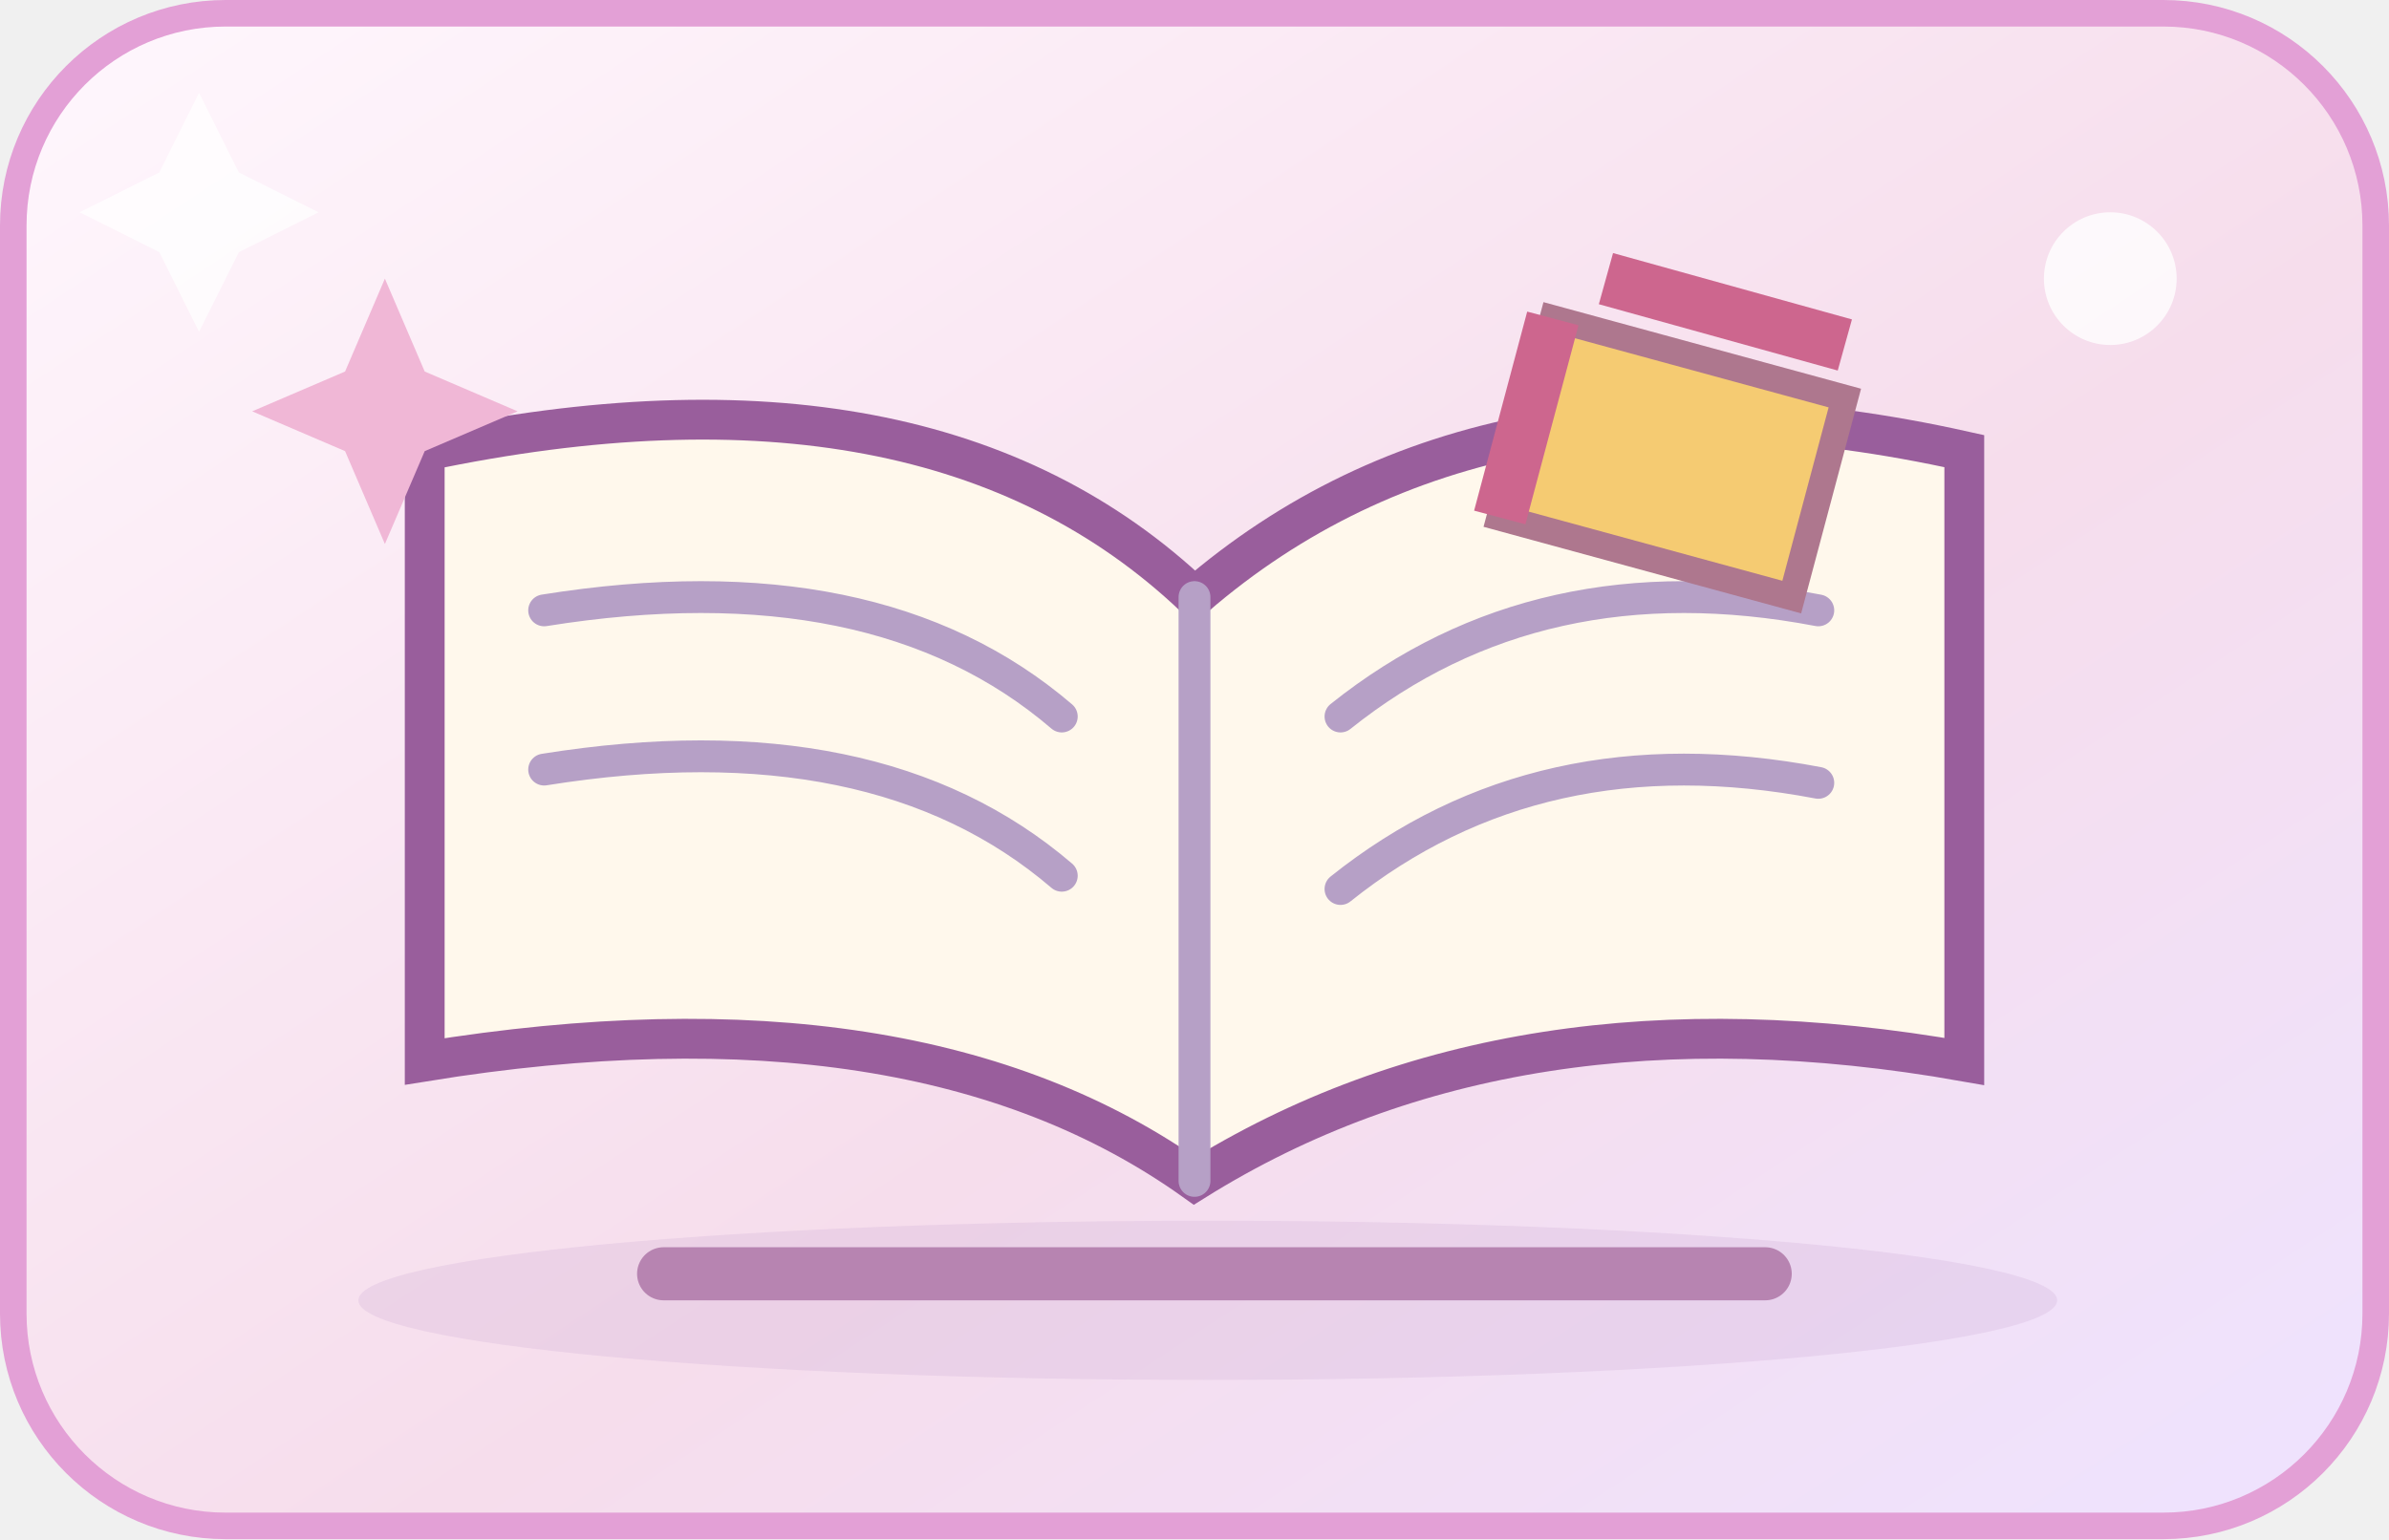
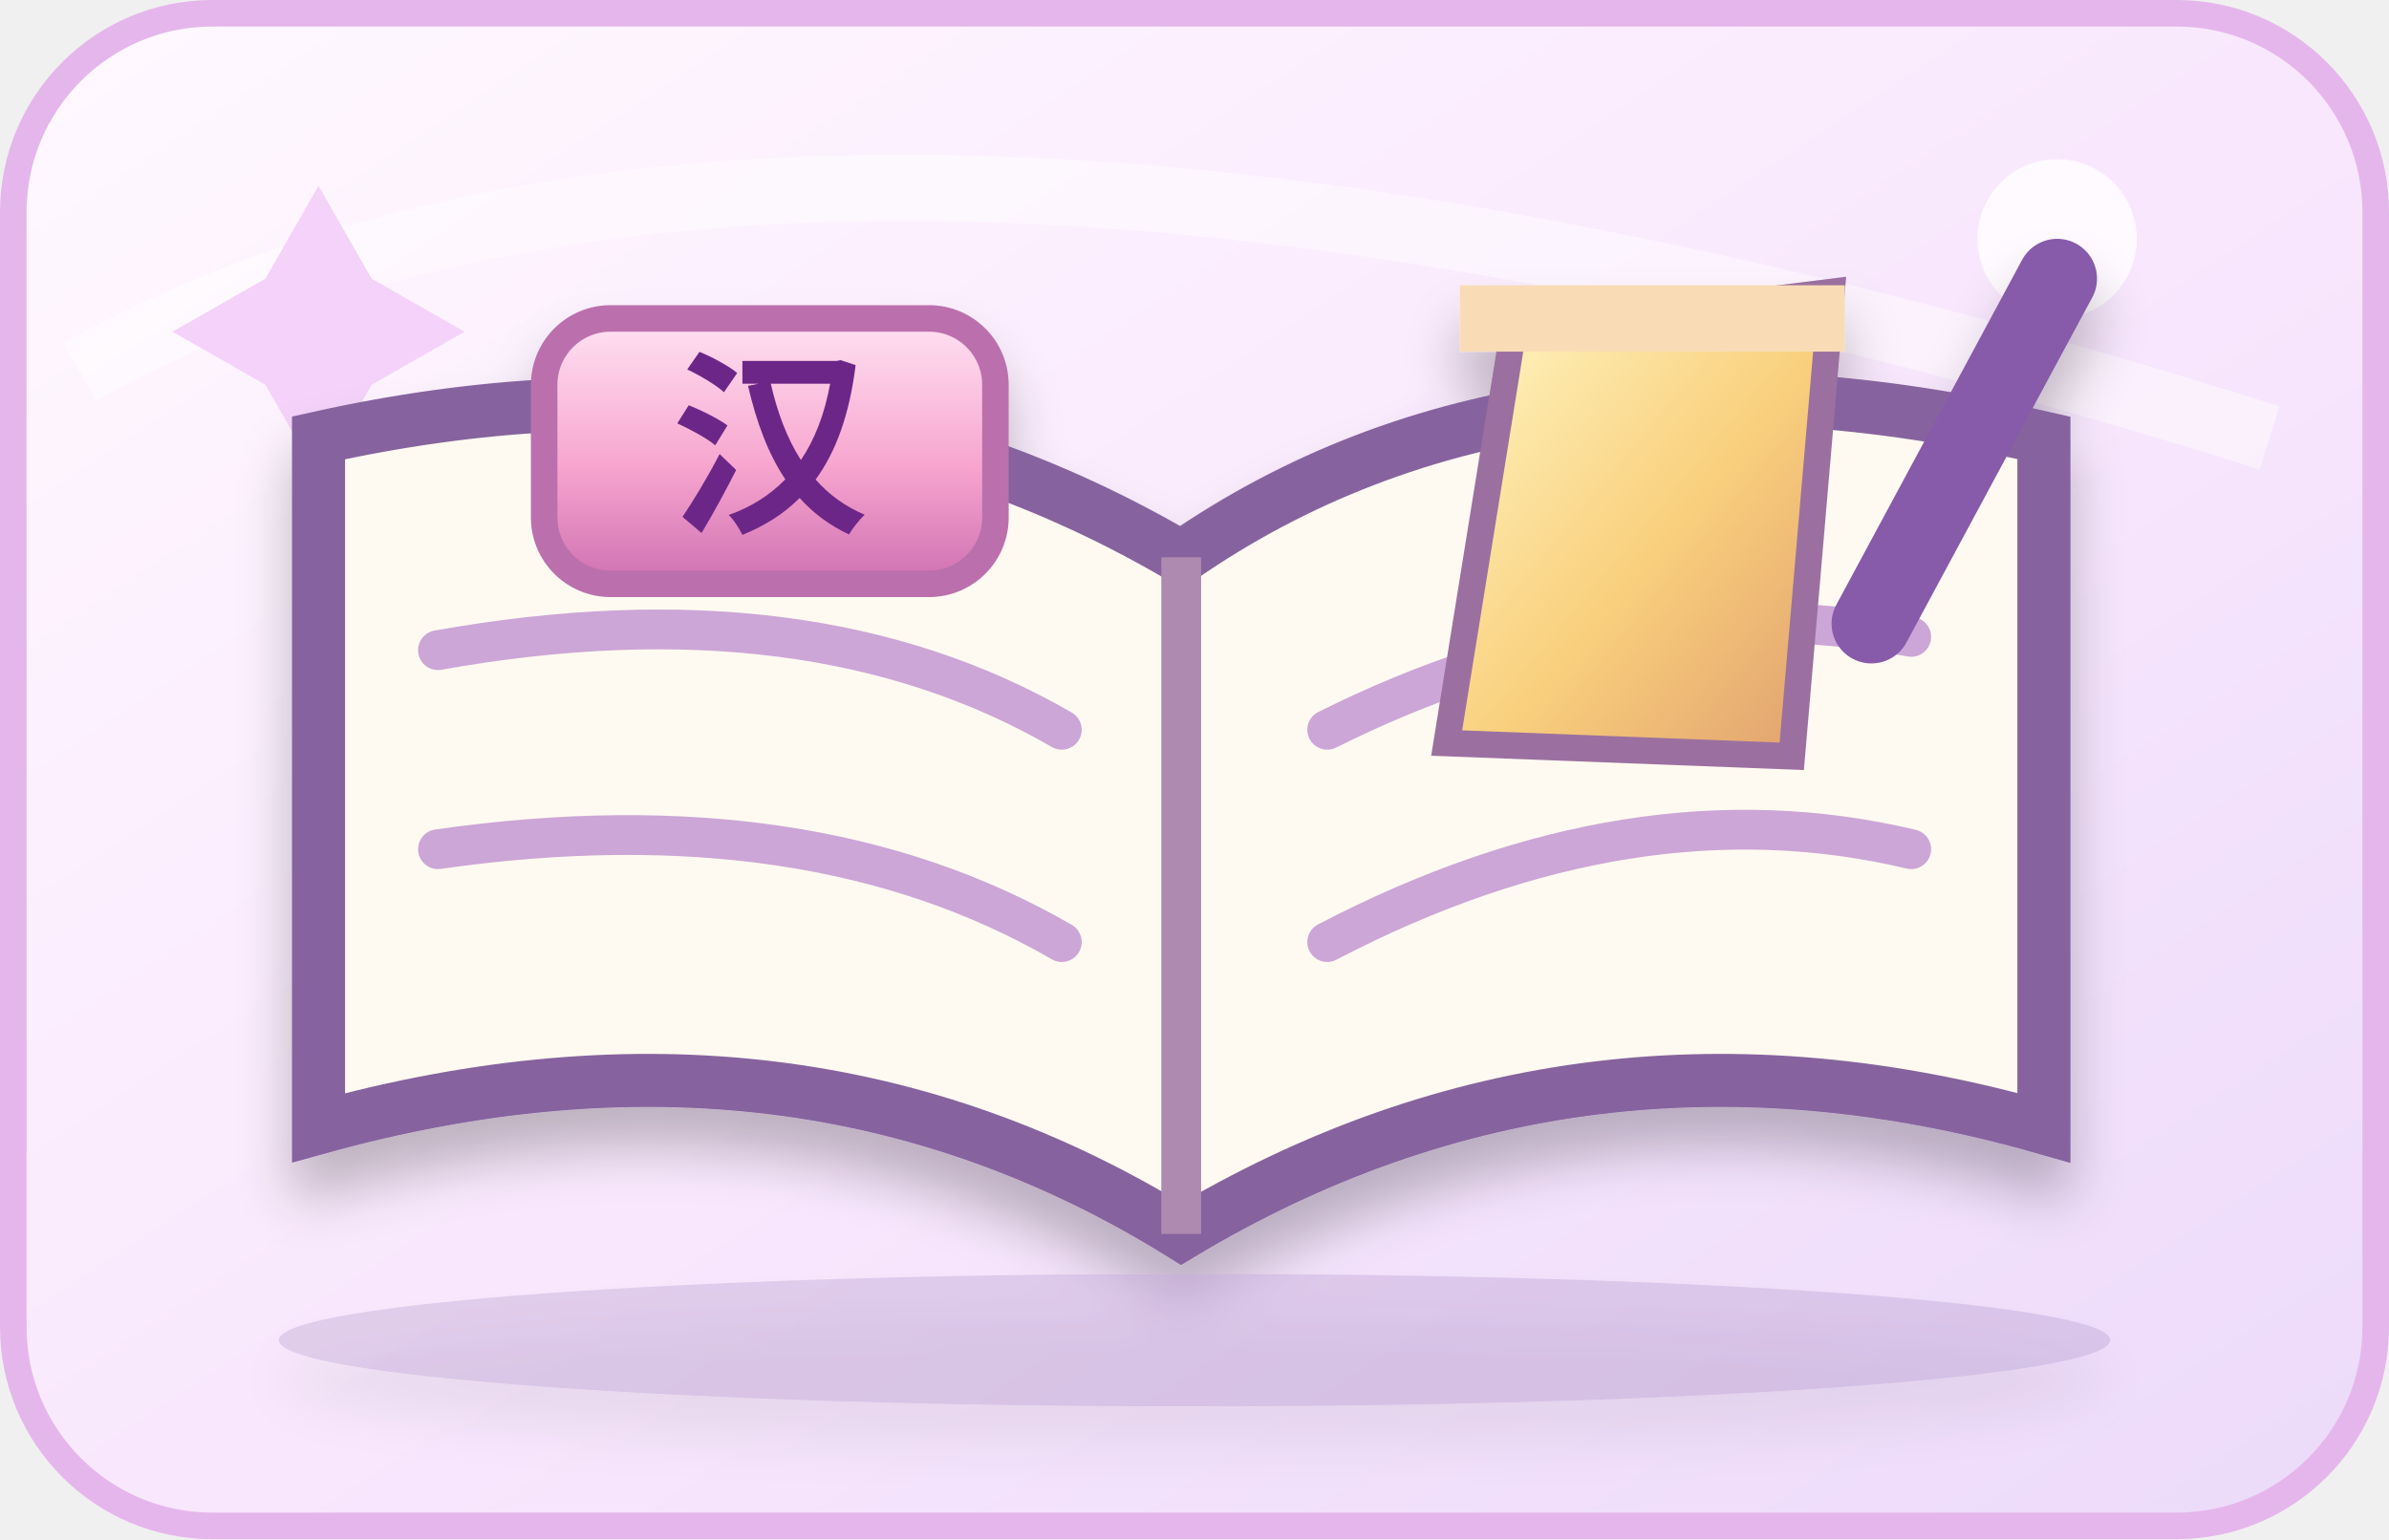
- <svg xmlns="http://www.w3.org/2000/svg" viewBox="0 0 180 116" role="img">
+ <svg xmlns="http://www.w3.org/2000/svg" viewBox="0 0 180 116" role="img" aria-label="study">
  <defs>
-     <linearGradient id="bg" x1="0" y1="0" x2="1" y2="1">
-       <stop stop-color="#fff7fd" />
-       <stop offset=".58" stop-color="#f6ddec" />
-       <stop offset="1" stop-color="#eee3ff" />
+     <linearGradient id="canvas" x2="1" y2="1">
+       <stop stop-color="#fff9ff" />
+       <stop offset=".5" stop-color="#f9e8fd" />
+       <stop offset="1" stop-color="#ecdafa" />
    </linearGradient>
+     <radialGradient id="ocean" cx=".3" cy=".2" r=".85">
+       <stop stop-color="#e0f9ff" />
+       <stop offset=".53" stop-color="#7ac9e4" />
+       <stop offset="1" stop-color="#347fae" />
+     </radialGradient>
+     <linearGradient id="grass" x2=".8" y2="1">
+       <stop stop-color="#b5e49a" />
+       <stop offset="1" stop-color="#6db58a" />
+     </linearGradient>
+     <linearGradient id="glass" x2=".8" y2="1">
+       <stop stop-color="#fffafd" />
+       <stop offset="1" stop-color="#ccecf6" />
+     </linearGradient>
+     <linearGradient id="pink" x2="0" y2="1">
+       <stop stop-color="#ffe2f3" />
+       <stop offset=".55" stop-color="#f7a6cf" />
+       <stop offset="1" stop-color="#cf70b2" />
+     </linearGradient>
+     <linearGradient id="gold" x2="1" y2="1">
+       <stop stop-color="#fff9c9" />
+       <stop offset=".55" stop-color="#f9cf7c" />
+       <stop offset="1" stop-color="#df9e6e" />
+     </linearGradient>
+     <filter id="lift" x="-25%" y="-25%" width="150%" height="165%">
+       <feGaussianBlur in="SourceAlpha" stdDeviation="2" />
+       <feOffset dy="3" />
+       <feComponentTransfer>
+         <feFuncA type="linear" slope=".24" />
+       </feComponentTransfer>
+       <feMerge>
+         <feMergeNode />
+         <feMergeNode in="SourceGraphic" />
+       </feMerge>
+     </filter>
  </defs>
-   <rect x="1" y="1" width="178" height="114" rx="16" fill="url(#bg)" stroke="#e3a0d6" stroke-width="2" />
-   <ellipse cx="91" cy="98" rx="64" ry="6" fill="#caa7d3" opacity=".24" />
-   <path d="M90 89Q69 74 32 80V34q38-8 58 11 22-19 58-11v46q-34-6-58 9z" fill="#fff8ec" stroke="#995e9c" stroke-width="3" />
-   <path d="M90 45v44M41 46q25-4 39 8M41 58q25-4 39 8M101 54q15-12 36-8M101 67q15-12 36-8" fill="none" stroke="#b6a0c6" stroke-width="2.4" stroke-linecap="round" />
-   <path d="M117 24l22 6-4 15-22-6z" fill="#f5cb72" stroke="#ae778e" stroke-width="2" />
-   <path d="M121 21l18 5M117 24l-4 15" stroke="#cd668e" stroke-width="4" />
-   <path d="M50 96h83" stroke="#b784b1" stroke-width="4" stroke-linecap="round" />
-   <path d="M26 28l3-7 3 7 7 3-7 3-3 7-3-7-7-3z" fill="#f0b7d6" />
-   <path d="M12 13l3-6 3 6 6 3-6 3-3 6-3-6-6-3z" fill="#fff" opacity=".75" />
-   <circle cx="159" cy="21" r="5" fill="#fff" opacity=".8" />
+   <rect x="1" y="1" width="178" height="114" rx="15" fill="url(#canvas)" stroke="#e5b6eb" stroke-width="2" />
+   <path d="M6 28q54-30 165 5" fill="none" stroke="#fff" stroke-width="5" opacity=".45" />
+   <circle cx="155" cy="18" r="6" fill="#fff" opacity=".8" />
+   <path d="M20 21l4-7 4 7 7 4-7 4-4 7-4-7-7-4z" fill="#f4d2f9" />
+   <g filter="url(#lift)">
+     <ellipse cx="90" cy="101" rx="69" ry="5" fill="#967cb9" opacity=".24" />
+     <path d="M89 93Q60 75 24 85V33q36-8 65 9 26-18 65-9v52q-35-10-65 8z" fill="#fffaf1" stroke="#86639e" stroke-width="4" />
+     <path d="M89 42v51" stroke="#ae89b0" stroke-width="3" />
+     <path d="M33 49q28-5 47 6M33 64q28-4 47 7M100 55q22-11 44-7M100 71q23-12 44-7" fill="none" stroke="#cca6d7" stroke-width="3" stroke-linecap="round" />
+     <rect x="41" y="24" width="34" height="20" rx="5" fill="url(#pink)" stroke="#bb70ad" stroke-width="2" />
+     <text x="58" y="39" font-size="15" text-anchor="middle" fill="#6c2788" font-family="sans-serif" font-weight="900">汉</text>
+     <path d="M114 25l24-3-3 35-26-1z" fill="url(#gold)" stroke="#9b70a0" stroke-width="2" />
+     <path d="M110 24l29 0" stroke="#f9dcb6" stroke-width="5" />
+     <path d="M155 21l-14 26" stroke="#885aaa" stroke-width="6" stroke-linecap="round" />
+   </g>
</svg>
